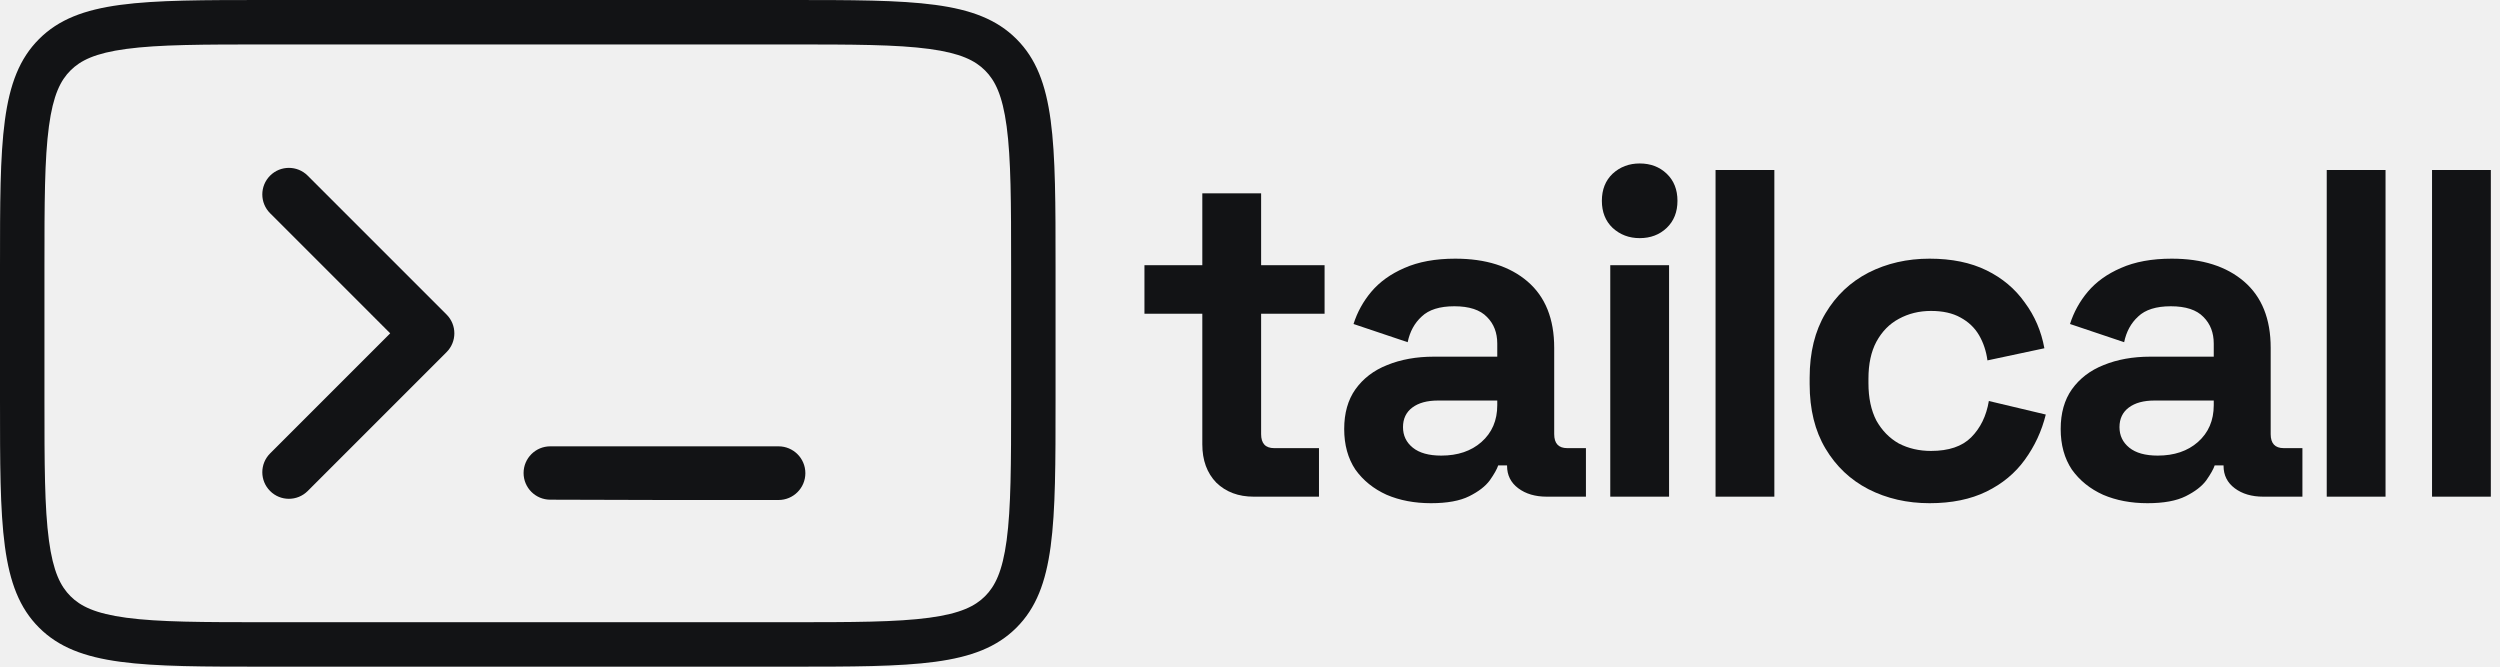
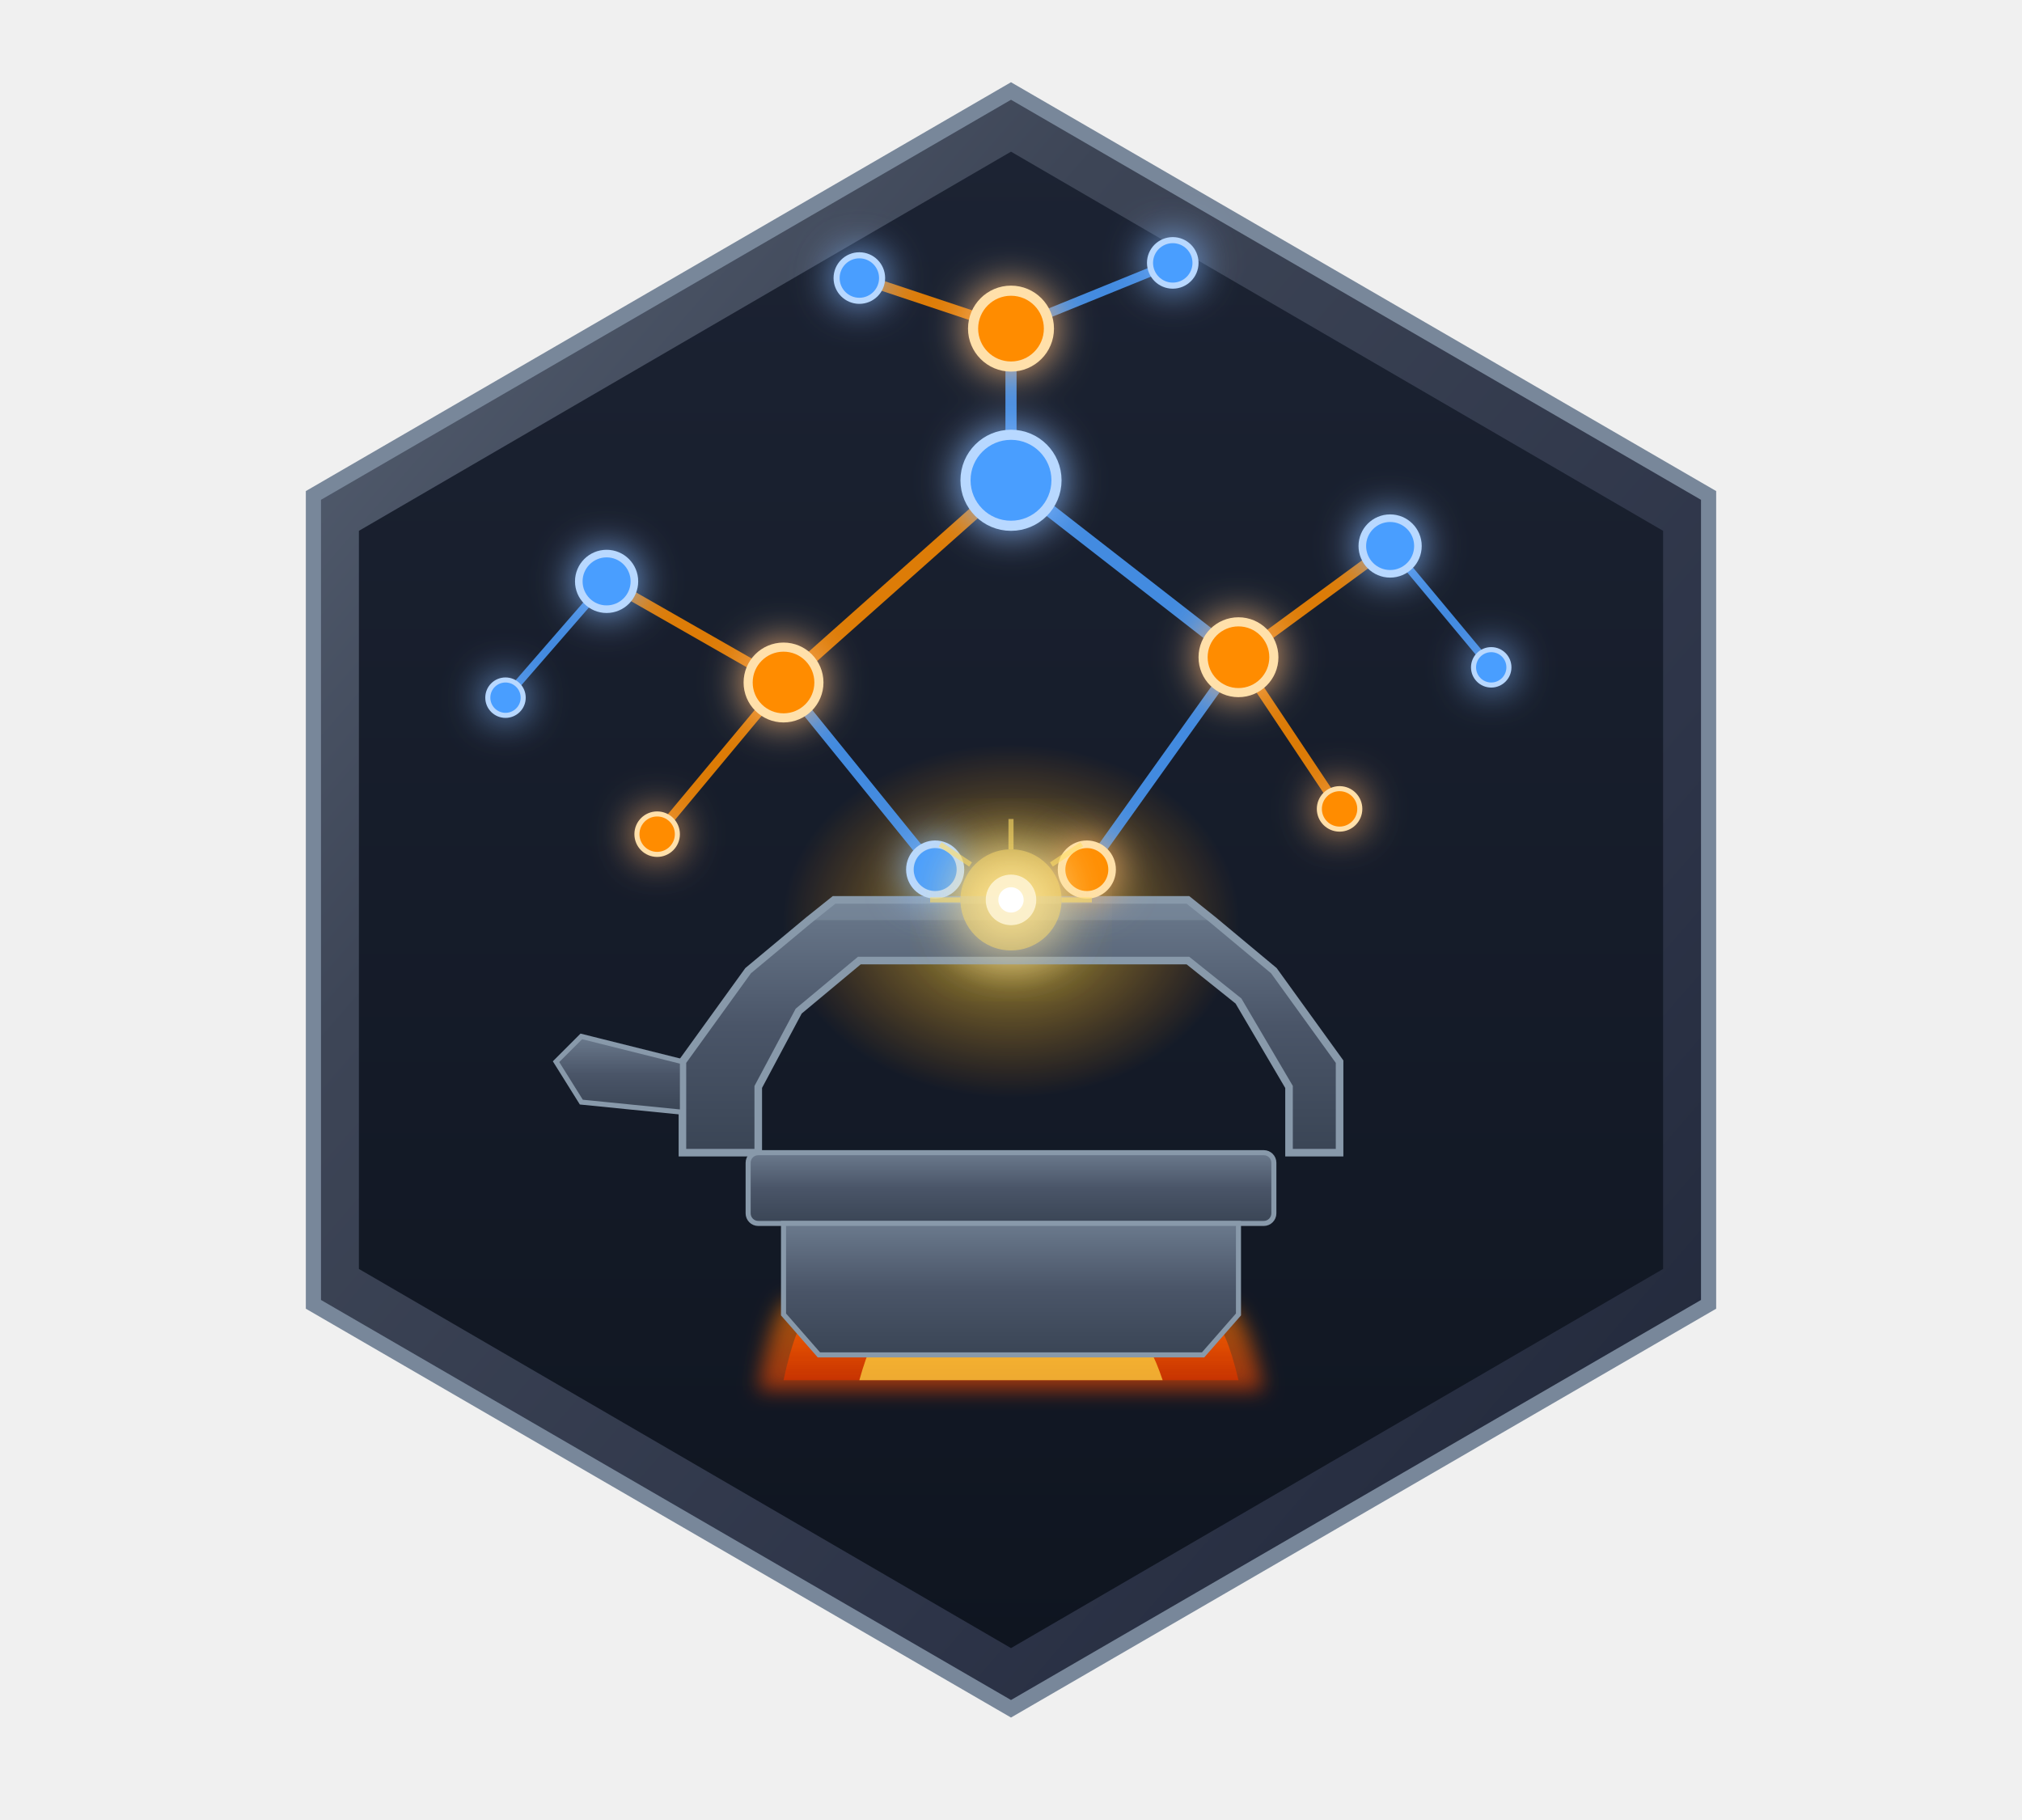
- <svg xmlns="http://www.w3.org/2000/svg" width="150" height="40" viewBox="0 0 150 40" fill="none">
-   <path fill-rule="evenodd" clip-rule="evenodd" d="M47.333 2.667H16C12.153 2.667 9.537 2.672 7.577 2.936C5.694 3.189 4.822 3.635 4.229 4.229C3.635 4.822 3.189 5.694 2.936 7.577C2.672 9.537 2.667 12.153 2.667 16V24C2.667 27.847 2.672 30.463 2.936 32.423C3.189 34.306 3.635 35.178 4.229 35.771C4.822 36.365 5.694 36.811 7.577 37.064C9.537 37.328 12.153 37.333 16 37.333H47.333C51.18 37.333 53.797 37.328 55.756 37.064C57.639 36.811 58.511 36.365 59.105 35.771C59.698 35.178 60.144 34.306 60.398 32.423C60.661 30.463 60.667 27.847 60.667 24V16C60.667 12.153 60.661 9.537 60.398 7.577C60.144 5.694 59.698 4.822 59.105 4.229C58.511 3.635 57.639 3.189 55.756 2.936C53.797 2.672 51.18 2.667 47.333 2.667ZM2.343 2.343C0 4.686 0 8.458 0 16V24C0 31.543 0 35.314 2.343 37.657C4.686 40 8.458 40 16 40H47.333C54.876 40 58.647 40 60.99 37.657C63.333 35.314 63.333 31.543 63.333 24V16C63.333 8.458 63.333 4.686 60.99 2.343C58.647 0 54.876 0 47.333 0H16C8.458 0 4.686 0 2.343 2.343Z" fill="#121315" />
-   <path fill-rule="evenodd" clip-rule="evenodd" d="M16.206 10.539C16.828 9.917 17.838 9.917 18.461 10.539L26.794 18.872C27.417 19.495 27.417 20.505 26.794 21.128L18.461 29.461C17.838 30.084 16.828 30.084 16.206 29.461C15.583 28.838 15.583 27.828 16.206 27.206L23.412 20L16.206 12.794C15.583 12.171 15.583 11.162 16.206 10.539Z" fill="#121315" />
-   <path d="M31.415 28.381C31.415 27.497 32.132 26.78 33.016 26.78H46.712C47.601 26.78 48.322 27.501 48.322 28.39C48.322 29.279 47.601 30 46.712 30H39.868L33.012 29.981C32.129 29.979 31.415 29.263 31.415 28.381Z" fill="#121315" />
-   <path d="M75.219 29.8C74.304 29.8 73.557 29.52 72.979 28.96C72.419 28.381 72.139 27.616 72.139 26.664V18.824H68.667V15.912H72.139V11.6H75.667V15.912H79.475V18.824H75.667V26.048C75.667 26.608 75.928 26.888 76.451 26.888H79.139V29.8H75.219Z" fill="#121315" />
-   <path d="M85.86 30.192C84.871 30.192 83.984 30.024 83.2 29.688C82.416 29.333 81.791 28.829 81.324 28.176C80.876 27.504 80.652 26.692 80.652 25.74C80.652 24.788 80.876 23.995 81.324 23.36C81.791 22.707 82.425 22.221 83.228 21.904C84.049 21.568 84.983 21.4 86.028 21.4H89.836V20.616C89.836 19.963 89.631 19.431 89.22 19.02C88.809 18.591 88.156 18.376 87.26 18.376C86.383 18.376 85.73 18.581 85.3 18.992C84.871 19.384 84.591 19.897 84.46 20.532L81.212 19.44C81.436 18.731 81.791 18.087 82.276 17.508C82.78 16.911 83.443 16.435 84.264 16.08C85.104 15.707 86.121 15.52 87.316 15.52C89.145 15.52 90.592 15.977 91.656 16.892C92.72 17.807 93.252 19.132 93.252 20.868V26.048C93.252 26.608 93.513 26.888 94.036 26.888H95.156V29.8H92.804C92.114 29.8 91.544 29.632 91.096 29.296C90.648 28.96 90.424 28.512 90.424 27.952V27.924H89.892C89.817 28.148 89.65 28.447 89.388 28.82C89.127 29.175 88.716 29.492 88.156 29.772C87.596 30.052 86.831 30.192 85.86 30.192ZM86.476 27.336C87.466 27.336 88.268 27.065 88.884 26.524C89.519 25.964 89.836 25.227 89.836 24.312V24.032H86.28C85.627 24.032 85.114 24.172 84.74 24.452C84.367 24.732 84.18 25.124 84.18 25.628C84.18 26.132 84.376 26.543 84.768 26.86C85.16 27.177 85.73 27.336 86.476 27.336Z" fill="#121315" />
-   <path d="M96.616 29.8V15.912H100.144V29.8H96.616ZM98.38 14.288C97.745 14.288 97.204 14.083 96.756 13.672C96.326 13.261 96.112 12.72 96.112 12.048C96.112 11.376 96.326 10.835 96.756 10.424C97.204 10.013 97.745 9.808 98.38 9.808C99.033 9.808 99.574 10.013 100.004 10.424C100.433 10.835 100.648 11.376 100.648 12.048C100.648 12.72 100.433 13.261 100.004 13.672C99.574 14.083 99.033 14.288 98.38 14.288Z" fill="#121315" />
-   <path d="M102.933 29.8V10.2H106.461V29.8H102.933Z" fill="#121315" />
-   <path d="M115.775 30.192C114.431 30.192 113.208 29.912 112.107 29.352C111.024 28.792 110.165 27.98 109.531 26.916C108.896 25.852 108.579 24.564 108.579 23.052V22.66C108.579 21.148 108.896 19.86 109.531 18.796C110.165 17.732 111.024 16.92 112.107 16.36C113.208 15.8 114.431 15.52 115.775 15.52C117.1 15.52 118.239 15.753 119.191 16.22C120.143 16.687 120.908 17.331 121.487 18.152C122.084 18.955 122.476 19.869 122.663 20.896L119.247 21.624C119.172 21.064 119.004 20.56 118.743 20.112C118.481 19.664 118.108 19.309 117.623 19.048C117.156 18.787 116.568 18.656 115.859 18.656C115.149 18.656 114.505 18.815 113.927 19.132C113.367 19.431 112.919 19.888 112.583 20.504C112.265 21.101 112.107 21.839 112.107 22.716V22.996C112.107 23.873 112.265 24.62 112.583 25.236C112.919 25.833 113.367 26.291 113.927 26.608C114.505 26.907 115.149 27.056 115.859 27.056C116.923 27.056 117.725 26.785 118.267 26.244C118.827 25.684 119.181 24.956 119.331 24.06L122.747 24.872C122.504 25.861 122.084 26.767 121.487 27.588C120.908 28.391 120.143 29.025 119.191 29.492C118.239 29.959 117.1 30.192 115.775 30.192Z" fill="#121315" />
-   <path d="M128.849 30.192C127.86 30.192 126.973 30.024 126.189 29.688C125.405 29.333 124.78 28.829 124.313 28.176C123.865 27.504 123.641 26.692 123.641 25.74C123.641 24.788 123.865 23.995 124.313 23.36C124.78 22.707 125.414 22.221 126.217 21.904C127.038 21.568 127.972 21.4 129.017 21.4H132.825V20.616C132.825 19.963 132.62 19.431 132.209 19.02C131.798 18.591 131.145 18.376 130.249 18.376C129.372 18.376 128.718 18.581 128.289 18.992C127.86 19.384 127.58 19.897 127.449 20.532L124.201 19.44C124.425 18.731 124.78 18.087 125.265 17.508C125.769 16.911 126.432 16.435 127.253 16.08C128.093 15.707 129.11 15.52 130.305 15.52C132.134 15.52 133.581 15.977 134.645 16.892C135.709 17.807 136.241 19.132 136.241 20.868V26.048C136.241 26.608 136.502 26.888 137.025 26.888H138.145V29.8H135.793C135.102 29.8 134.533 29.632 134.085 29.296C133.637 28.96 133.413 28.512 133.413 27.952V27.924H132.881C132.806 28.148 132.638 28.447 132.377 28.82C132.116 29.175 131.705 29.492 131.145 29.772C130.585 30.052 129.82 30.192 128.849 30.192ZM129.465 27.336C130.454 27.336 131.257 27.065 131.873 26.524C132.508 25.964 132.825 25.227 132.825 24.312V24.032H129.269C128.616 24.032 128.102 24.172 127.729 24.452C127.356 24.732 127.169 25.124 127.169 25.628C127.169 26.132 127.365 26.543 127.757 26.86C128.149 27.177 128.718 27.336 129.465 27.336Z" fill="#121315" />
-   <path d="M139.604 29.8V10.2H143.132V29.8H139.604Z" fill="#121315" />
-   <path d="M145.922 29.8V10.2H149.45V29.8H145.922Z" fill="#121315" />
+ <svg xmlns="http://www.w3.org/2000/svg" viewBox="0 0 400 360" width="400" height="360">
+   <defs>
+     <linearGradient id="hexBorder" x1="0%" y1="0%" x2="100%" y2="100%">
+       <stop offset="0%" stop-color="#5a6577" />
+       <stop offset="30%" stop-color="#3d4556" />
+       <stop offset="70%" stop-color="#2d3448" />
+       <stop offset="100%" stop-color="#1e2536" />
+     </linearGradient>
+     <linearGradient id="hexFill" x1="0%" y1="0%" x2="0%" y2="100%">
+       <stop offset="0%" stop-color="#1c2333" />
+       <stop offset="100%" stop-color="#0f1520" />
+     </linearGradient>
+     <radialGradient id="centralGlow" cx="50%" cy="48%" r="25%">
+       <stop offset="0%" stop-color="#ffeaa0" stop-opacity="0.9" />
+       <stop offset="40%" stop-color="#ffcc33" stop-opacity="0.4" />
+       <stop offset="100%" stop-color="#ff8c00" stop-opacity="0" />
+     </radialGradient>
+     <linearGradient id="flameGrad1" x1="0%" y1="100%" x2="0%" y2="0%">
+       <stop offset="0%" stop-color="#cc3300" />
+       <stop offset="40%" stop-color="#ff6600" />
+       <stop offset="70%" stop-color="#ff9900" />
+       <stop offset="100%" stop-color="#ffcc00" />
+     </linearGradient>
+     <linearGradient id="flameGrad2" x1="0%" y1="100%" x2="0%" y2="0%">
+       <stop offset="0%" stop-color="#ff4400" />
+       <stop offset="50%" stop-color="#ff8800" />
+       <stop offset="100%" stop-color="#ffdd44" />
+     </linearGradient>
+     <linearGradient id="anvilGrad" x1="0%" y1="0%" x2="0%" y2="100%">
+       <stop offset="0%" stop-color="#6b7a8d" />
+       <stop offset="50%" stop-color="#4a5568" />
+       <stop offset="100%" stop-color="#3a4555" />
+     </linearGradient>
+     <filter id="glowFilter" x="-30%" y="-30%" width="160%" height="160%">
+       <feGaussianBlur stdDeviation="4" result="blur" />
+       <feMerge>
+         <feMergeNode in="blur" />
+         <feMergeNode in="SourceGraphic" />
+       </feMerge>
+     </filter>
+     <filter id="sparkFilter" x="-50%" y="-50%" width="200%" height="200%">
+       <feGaussianBlur stdDeviation="6" result="blur" />
+       <feMerge>
+         <feMergeNode in="blur" />
+         <feMergeNode in="blur" />
+         <feMergeNode in="SourceGraphic" />
+       </feMerge>
+     </filter>
+     <filter id="flameBlur">
+       <feGaussianBlur stdDeviation="2" />
+     </filter>
+   </defs>
+   <polygon points="200,18 338,98 338,258 200,338 62,258 62,98" fill="url(#hexBorder)" stroke="#78879a" stroke-width="3" />
+   <polygon points="200,30 329,105 329,251 200,326 71,251 71,105" fill="url(#hexFill)" />
+   <ellipse cx="200" cy="185" rx="90" ry="70" fill="url(#centralGlow)" />
+   <g filter="url(#flameBlur)" opacity="0.6">
+     <path d="M150,275 Q155,245 162,265 Q168,235 175,258 Q180,225 188,255 Q192,220 200,250 Q208,218 212,255 Q218,228 225,258 Q230,238 238,265 Q244,248 250,275 Z" fill="url(#flameGrad2)" />
+   </g>
+   <path d="M155,273 Q160,250 165,268 Q170,240 178,262 Q182,230 190,258 Q195,222 200,252 Q205,225 210,258 Q216,232 222,262 Q228,242 235,268 Q240,252 245,273 Z" fill="url(#flameGrad1)" opacity="0.9" />
+   <path d="M170,273 Q175,255 180,268 Q185,242 192,263 Q196,235 200,258 Q204,238 208,263 Q213,245 220,268 Q225,258 230,273 Z" fill="#ffdd44" opacity="0.7" />
+   <path d="M135,228 L135,210 L148,192 L160,182 L165,178 L235,178 L240,182 L252,192 L265,210 L265,228 L255,228 L255,215 L245,198 L235,190 L170,190 L158,200 L150,215 L150,228 Z" fill="url(#anvilGrad)" stroke="#8899aa" stroke-width="1.5" />
+   <path d="M135,210 L115,205 L110,210 L115,218 L135,220 Z" fill="url(#anvilGrad)" stroke="#8899aa" stroke-width="1" />
+   <path d="M165,178 L235,178 L240,182 L160,182 Z" fill="#8899aa" opacity="0.4" />
+   <rect x="148" y="228" width="104" height="14" rx="2" fill="url(#anvilGrad)" stroke="#8899aa" stroke-width="1" />
+   <path d="M155,242 L155,260 L162,268 L238,268 L245,260 L245,242 Z" fill="url(#anvilGrad)" stroke="#8899aa" stroke-width="1" />
+   <g opacity="0.85">
+     <line x1="200" y1="95" x2="155" y2="135" stroke="#ff8c00" stroke-width="2.5" />
+     <line x1="155" y1="135" x2="120" y2="115" stroke="#ff8c00" stroke-width="2" />
+     <line x1="245" y1="130" x2="275" y2="108" stroke="#ff8c00" stroke-width="2" />
+     <line x1="200" y1="65" x2="170" y2="55" stroke="#ff8c00" stroke-width="2" />
+     <line x1="155" y1="135" x2="130" y2="165" stroke="#ff8c00" stroke-width="1.8" />
+     <line x1="245" y1="130" x2="265" y2="160" stroke="#ff8c00" stroke-width="1.8" />
+     <line x1="200" y1="95" x2="245" y2="130" stroke="#4a9eff" stroke-width="2.5" />
+     <line x1="200" y1="95" x2="200" y2="65" stroke="#4a9eff" stroke-width="2.2" />
+     <line x1="155" y1="135" x2="185" y2="172" stroke="#4a9eff" stroke-width="2" />
+     <line x1="245" y1="130" x2="215" y2="172" stroke="#4a9eff" stroke-width="2" />
+     <line x1="200" y1="65" x2="232" y2="52" stroke="#4a9eff" stroke-width="1.8" />
+     <line x1="120" y1="115" x2="100" y2="138" stroke="#4a9eff" stroke-width="1.5" />
+     <line x1="275" y1="108" x2="295" y2="132" stroke="#4a9eff" stroke-width="1.5" />
+   </g>
+   <g filter="url(#glowFilter)">
+     <circle cx="200" cy="95" r="9" fill="#4a9eff" stroke="#b8d8ff" stroke-width="2" />
+     <circle cx="200" cy="65" r="7.5" fill="#ff8c00" stroke="#ffe0aa" stroke-width="2" />
+     <circle cx="155" cy="135" r="7" fill="#ff8c00" stroke="#ffe0aa" stroke-width="1.8" />
+     <circle cx="245" cy="130" r="7" fill="#ff8c00" stroke="#ffe0aa" stroke-width="1.8" />
+     <circle cx="120" cy="115" r="5.5" fill="#4a9eff" stroke="#b8d8ff" stroke-width="1.5" />
+     <circle cx="275" cy="108" r="5.5" fill="#4a9eff" stroke="#b8d8ff" stroke-width="1.5" />
+     <circle cx="170" cy="55" r="4.5" fill="#4a9eff" stroke="#b8d8ff" stroke-width="1.2" />
+     <circle cx="232" cy="52" r="4.5" fill="#4a9eff" stroke="#b8d8ff" stroke-width="1.2" />
+     <circle cx="185" cy="172" r="5" fill="#4a9eff" stroke="#b8d8ff" stroke-width="1.5" />
+     <circle cx="215" cy="172" r="5" fill="#ff8c00" stroke="#ffe0aa" stroke-width="1.5" />
+     <circle cx="130" cy="165" r="4" fill="#ff8c00" stroke="#ffe0aa" stroke-width="1" />
+     <circle cx="265" cy="160" r="4" fill="#ff8c00" stroke="#ffe0aa" stroke-width="1" />
+     <circle cx="100" cy="138" r="3.5" fill="#4a9eff" stroke="#b8d8ff" stroke-width="1" />
+     <circle cx="295" cy="132" r="3.5" fill="#4a9eff" stroke="#b8d8ff" stroke-width="1" />
+   </g>
+   <g filter="url(#sparkFilter)">
+     <circle cx="200" cy="178" r="10" fill="#ffdd66" opacity="0.5" />
+     <circle cx="200" cy="178" r="5" fill="#fff8dd" opacity="0.8" />
+     <circle cx="200" cy="178" r="2.5" fill="#ffffff" opacity="1" />
+   </g>
+   <g stroke="#ffdd66" stroke-width="1" opacity="0.6">
+     <line x1="200" y1="168" x2="200" y2="162" />
+     <line x1="208" y1="171" x2="214" y2="167" />
+     <line x1="192" y1="171" x2="186" y2="167" />
+     <line x1="210" y1="178" x2="216" y2="178" />
+     <line x1="190" y1="178" x2="184" y2="178" />
+   </g>
</svg>
